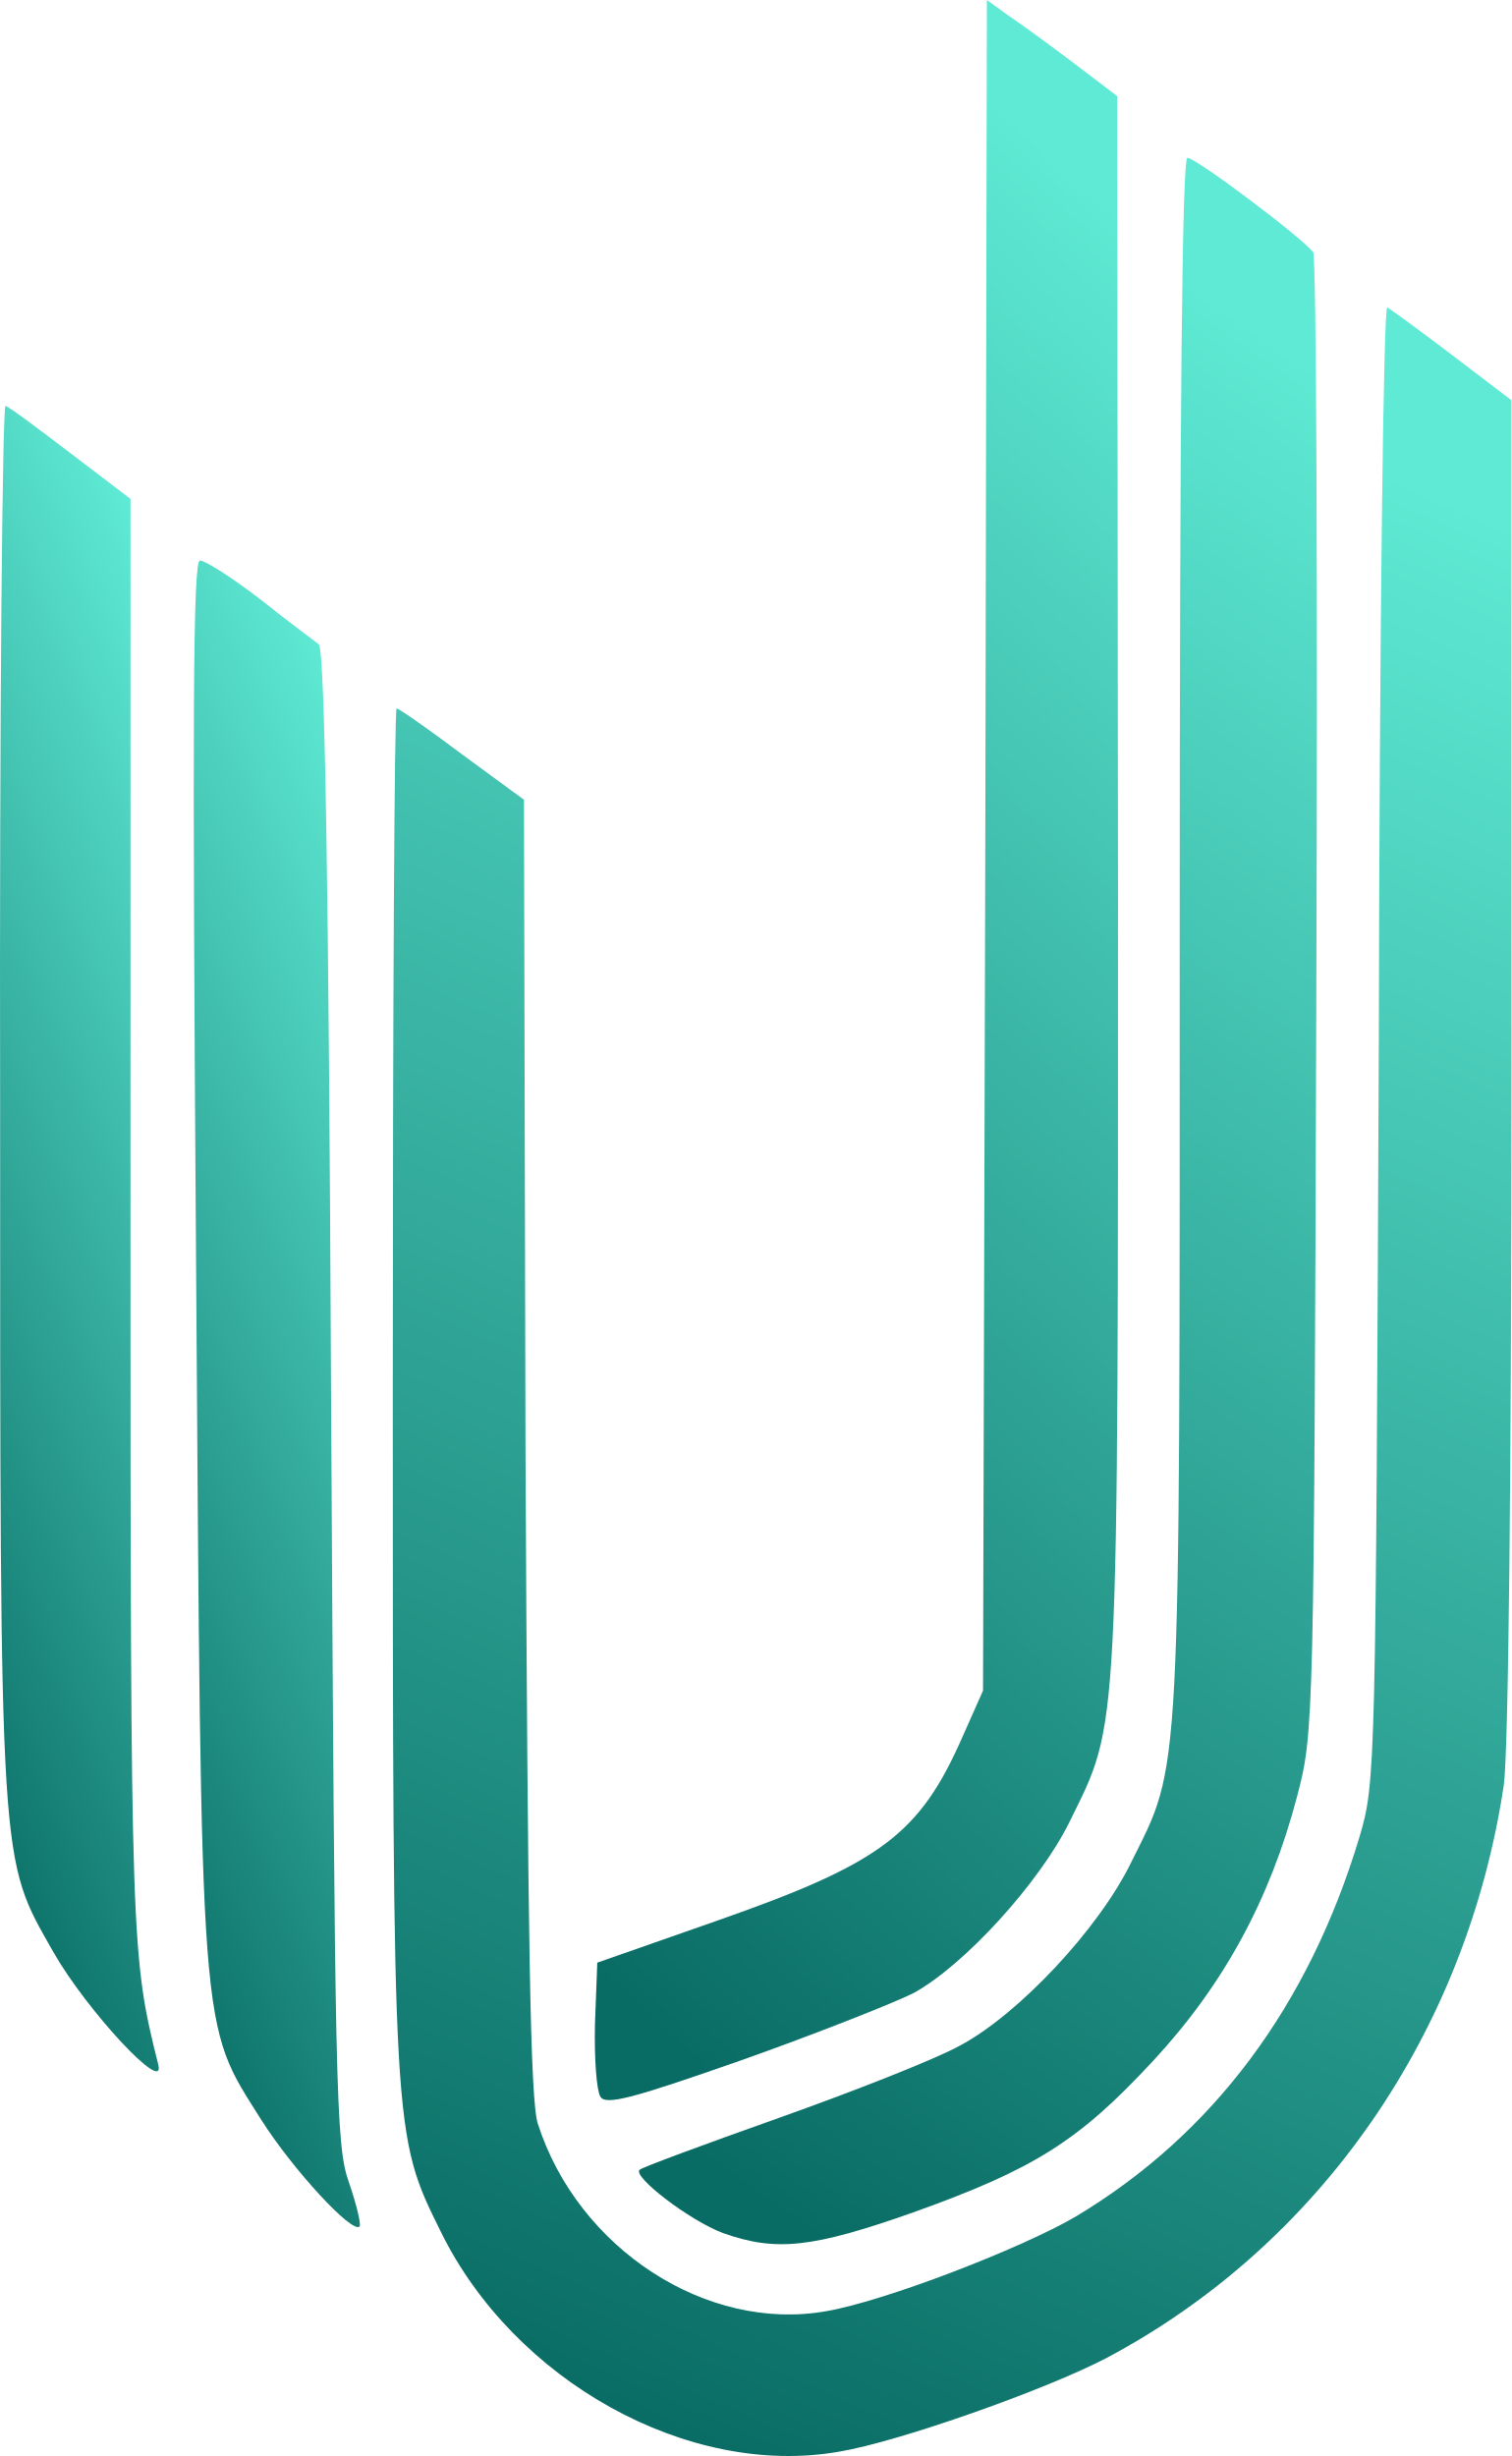
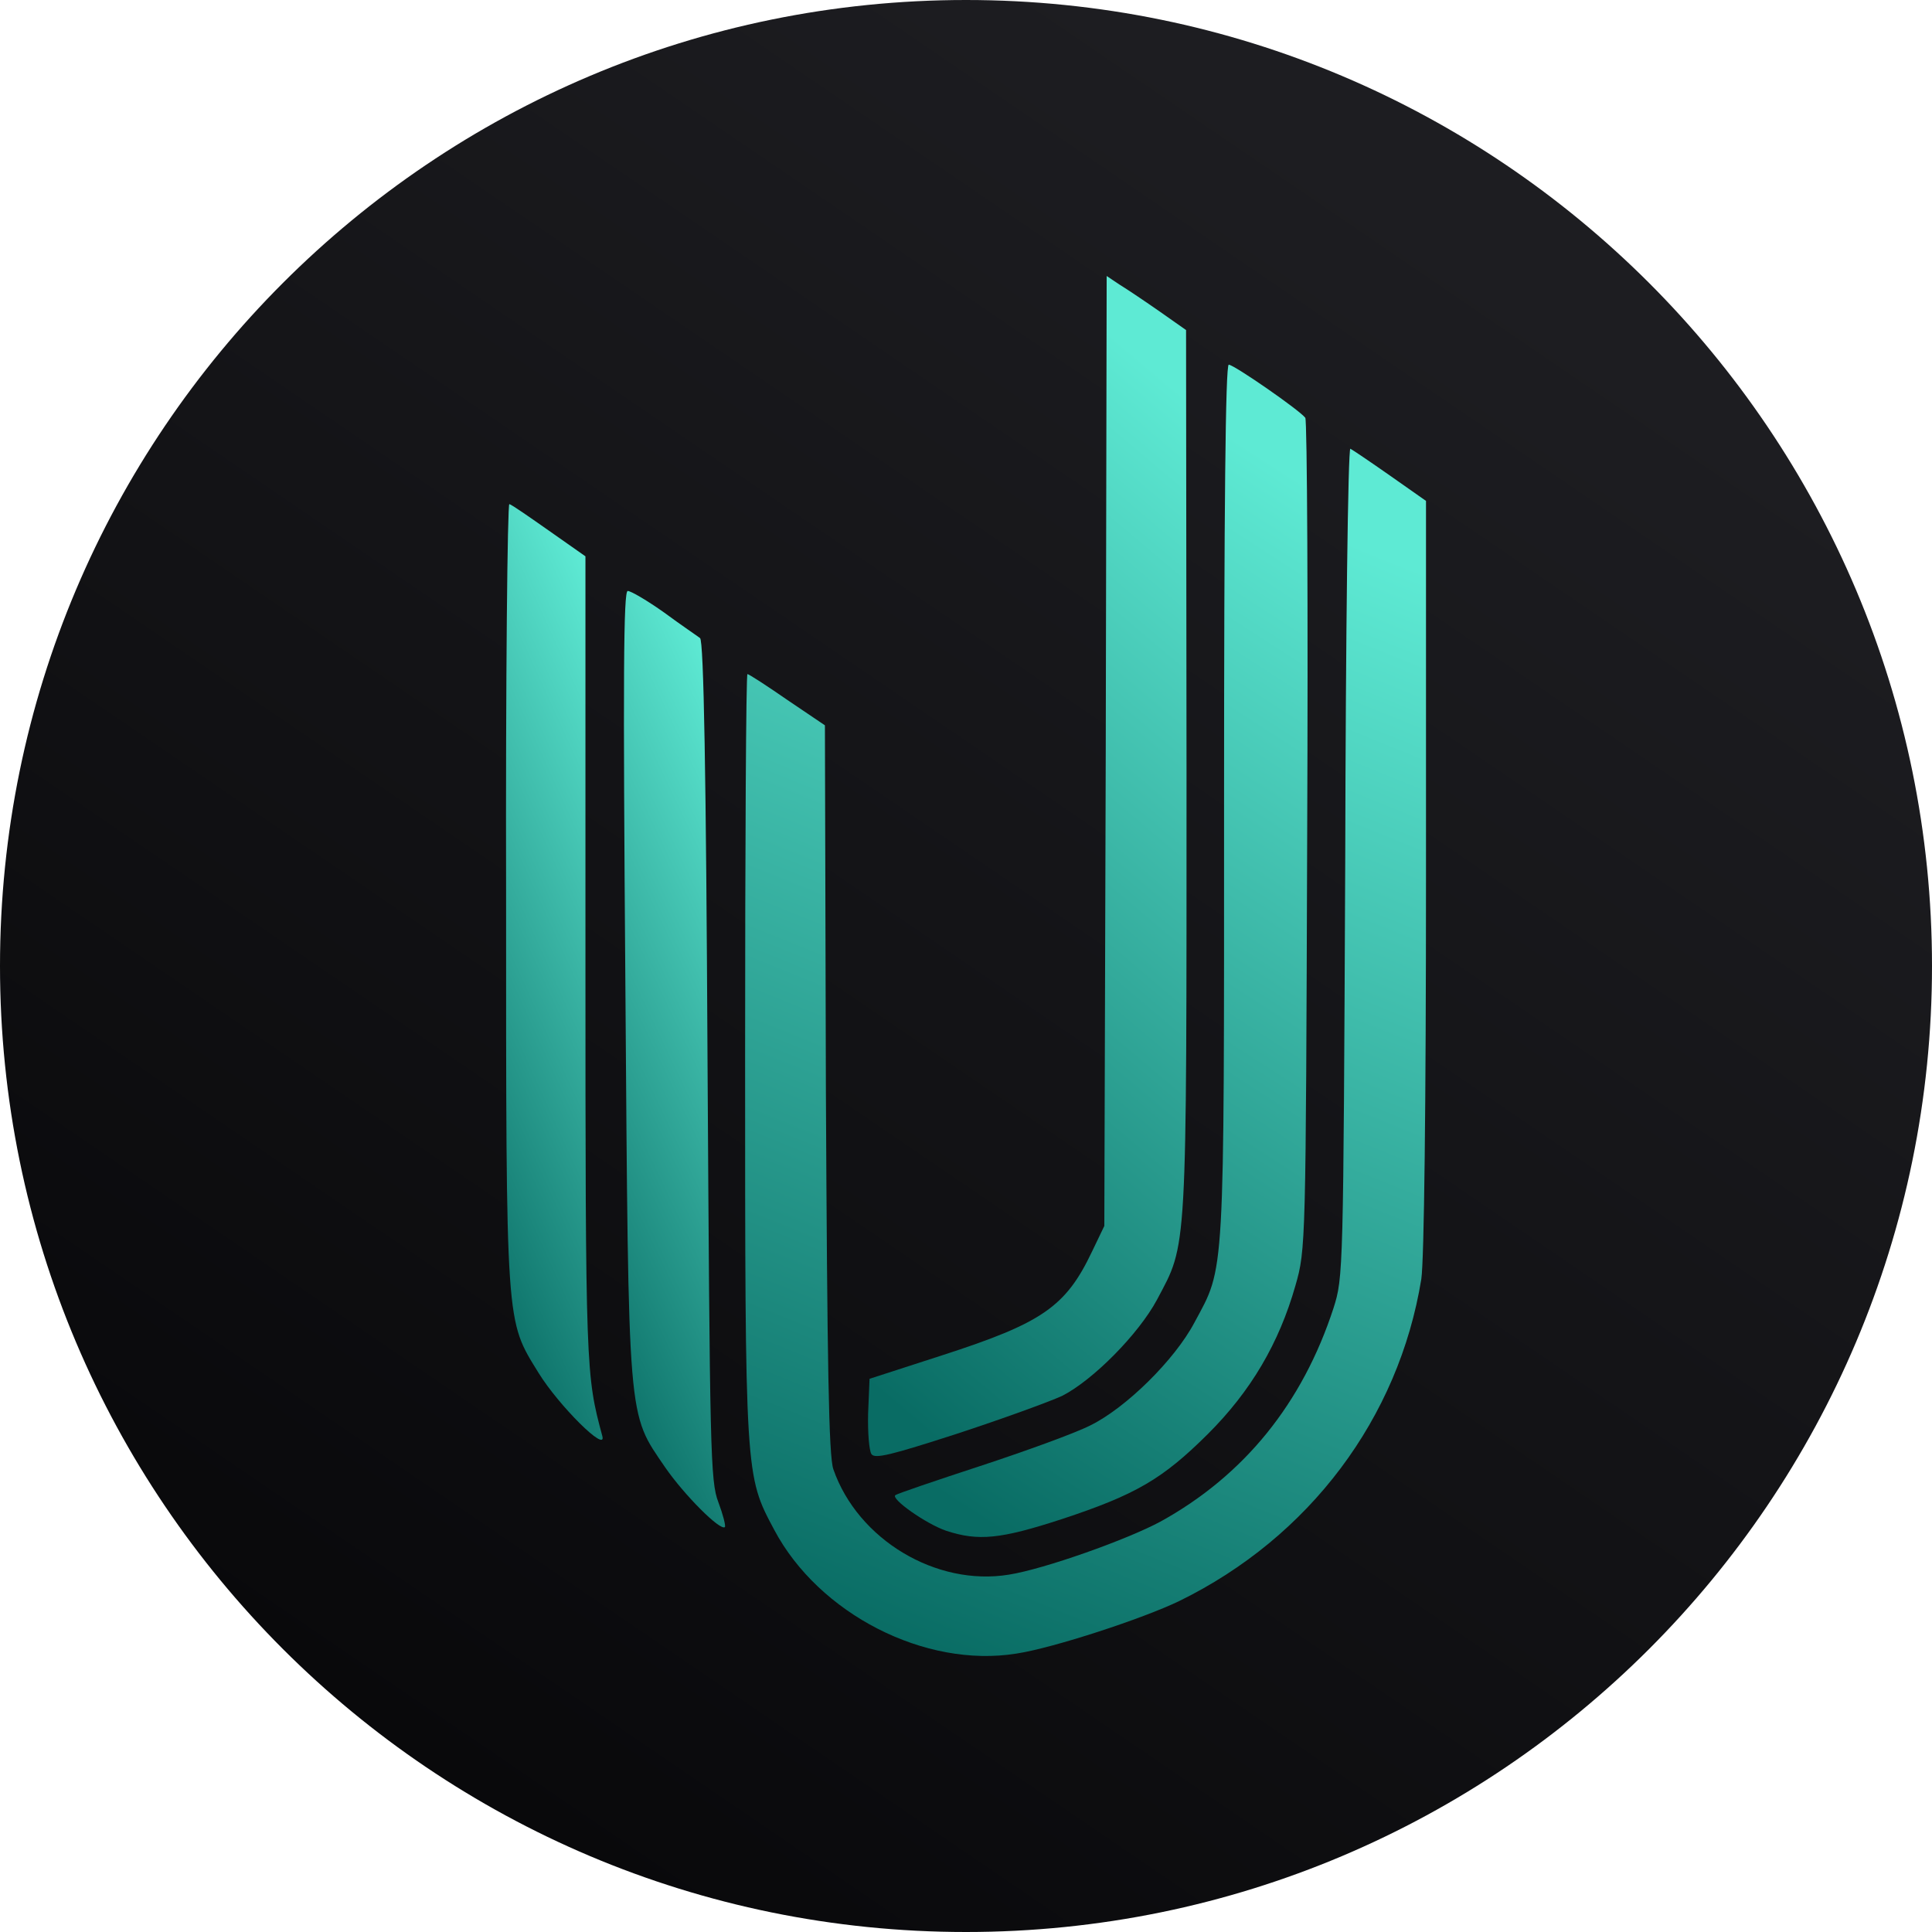
- <svg xmlns="http://www.w3.org/2000/svg" width="24" height="39" viewBox="0 0 24 39" fill="none">
-   <path d="M15.645 13.43L15.609 26.846L15.29 27.564C14.604 29.13 13.992 29.587 11.382 30.501L9.484 31.166L9.447 32.145C9.435 32.68 9.471 33.189 9.533 33.294C9.618 33.437 10.047 33.32 11.762 32.719C12.938 32.302 14.163 31.819 14.506 31.649C15.315 31.205 16.503 29.9 16.981 28.934C17.777 27.303 17.752 27.838 17.752 14.043L17.74 1.527L17.054 1.005C16.674 0.718 16.209 0.378 16.013 0.248L15.67 -8.14212e-06L15.645 13.43Z" fill="url(#paint0_linear_37_17)" />
-   <path d="M18.732 14.878C18.732 28.504 18.757 27.969 17.961 29.574C17.446 30.631 16.172 31.988 15.241 32.484C14.837 32.706 13.538 33.215 12.362 33.633C11.186 34.051 10.194 34.416 10.157 34.455C10.035 34.56 10.954 35.264 11.48 35.46C12.326 35.76 12.901 35.695 14.494 35.134C16.429 34.442 17.128 33.998 18.304 32.732C19.431 31.519 20.166 30.161 20.595 28.53C20.864 27.512 20.864 27.395 20.901 15.818C20.925 9.397 20.901 4.072 20.852 4.007C20.692 3.785 18.99 2.506 18.855 2.506C18.769 2.506 18.732 6.591 18.732 14.878Z" fill="url(#paint1_linear_37_17)" />
-   <path d="M21.893 16.562C21.844 28.165 21.844 28.295 21.587 29.169C20.778 31.858 19.259 33.894 17.079 35.199C16.209 35.708 14.041 36.543 13.122 36.7C11.223 37.039 9.177 35.708 8.54 33.724C8.418 33.359 8.381 30.788 8.344 22.97L8.32 12.699L7.34 11.981C6.801 11.576 6.335 11.25 6.298 11.25C6.262 11.25 6.237 16.105 6.237 22.044C6.237 33.946 6.237 33.894 6.997 35.434C8.161 37.809 10.929 39.349 13.318 38.932C14.273 38.775 16.625 37.94 17.569 37.444C20.962 35.643 23.29 32.276 23.878 28.347C23.951 27.812 24 23.531 24 16.927V6.356L23.057 5.638C22.542 5.247 22.077 4.907 22.028 4.881C21.966 4.855 21.905 10.115 21.893 16.562Z" fill="url(#paint2_linear_37_17)" />
-   <path d="M0.002 17.476C0.002 29.809 -0.01 29.483 0.847 30.997C1.374 31.923 2.636 33.281 2.513 32.785C2.084 31.062 2.072 30.957 2.072 19.342V7.922L1.129 7.204C0.614 6.813 0.149 6.46 0.088 6.447C0.039 6.421 -0.01 11.381 0.002 17.476Z" fill="url(#paint3_linear_37_17)" />
-   <path d="M3.113 20.021C3.199 32.563 3.162 32.093 4.155 33.672C4.645 34.442 5.588 35.473 5.71 35.356C5.735 35.317 5.661 35.003 5.539 34.651C5.331 34.064 5.318 33.228 5.257 22.174C5.22 14.095 5.159 10.297 5.061 10.232C5 10.18 4.571 9.867 4.13 9.514C3.689 9.175 3.26 8.901 3.175 8.901C3.064 8.901 3.052 11.315 3.113 20.021Z" fill="url(#paint4_linear_37_17)" />
+ <svg xmlns="http://www.w3.org/2000/svg" width="42" height="42" viewBox="0 0 42 42" fill="none">
+   <rect width="42" height="42" rx="21" fill="url(#paint0_linear_38_48)" />
+   <path d="M24.038 16.331L24.007 26.651L23.742 27.203C23.17 28.408 22.66 28.759 20.485 29.462L18.903 29.974L18.872 30.727C18.862 31.139 18.893 31.53 18.944 31.61C19.015 31.721 19.372 31.631 20.802 31.169C21.782 30.848 22.803 30.476 23.088 30.346C23.762 30.004 24.752 29 25.151 28.257C25.814 27.002 25.794 27.414 25.794 16.802L25.784 7.175L25.212 6.773C24.895 6.552 24.507 6.291 24.344 6.191L24.058 6L24.038 16.331Z" fill="url(#paint1_linear_38_48)" />
+   <path d="M26.61 17.445C26.61 27.926 26.631 27.514 25.967 28.749C25.538 29.562 24.477 30.607 23.701 30.988C23.364 31.159 22.282 31.55 21.302 31.872C20.322 32.193 19.495 32.474 19.464 32.504C19.362 32.584 20.128 33.126 20.567 33.277C21.271 33.508 21.751 33.458 23.078 33.026C24.691 32.494 25.273 32.153 26.253 31.179C27.192 30.245 27.805 29.201 28.162 27.946C28.387 27.163 28.387 27.073 28.417 18.168C28.438 13.228 28.417 9.132 28.376 9.082C28.244 8.911 26.825 7.928 26.712 7.928C26.641 7.928 26.61 11.07 26.61 17.445Z" fill="url(#paint2_linear_38_48)" />
+   <path d="M29.244 18.74C29.203 27.665 29.203 27.765 28.989 28.438C28.315 30.506 27.049 32.072 25.232 33.076C24.507 33.468 22.701 34.11 21.935 34.231C20.352 34.492 18.648 33.468 18.117 31.942C18.015 31.661 17.984 29.683 17.954 23.669L17.933 15.768L17.116 15.216C16.667 14.905 16.279 14.654 16.249 14.654C16.218 14.654 16.198 18.389 16.198 22.956C16.198 32.112 16.198 32.072 16.831 33.257C17.8 35.084 20.108 36.269 22.098 35.947C22.895 35.827 24.855 35.184 25.64 34.803C28.468 33.418 30.408 30.827 30.898 27.806C30.959 27.394 31 24.101 31 19.021V10.889L30.214 10.337C29.785 10.036 29.397 9.775 29.356 9.755C29.305 9.735 29.254 13.78 29.244 18.74Z" fill="url(#paint3_linear_38_48)" />
+   <path d="M11.002 19.443C11.002 28.93 10.991 28.679 11.706 29.843C12.145 30.556 13.196 31.6 13.094 31.219C12.737 29.894 12.727 29.813 12.727 20.878V12.094L11.941 11.542C11.512 11.241 11.124 10.97 11.073 10.959C11.032 10.939 10.991 14.754 11.002 19.443Z" fill="url(#paint4_linear_38_48)" />
+   <path d="M13.595 21.4C13.666 31.048 13.635 30.687 14.462 31.902C14.871 32.494 15.657 33.287 15.759 33.197C15.779 33.167 15.718 32.926 15.616 32.655C15.442 32.203 15.432 31.56 15.381 23.057C15.35 16.843 15.299 13.921 15.218 13.871C15.167 13.831 14.809 13.59 14.442 13.319C14.074 13.058 13.717 12.847 13.646 12.847C13.554 12.847 13.543 14.704 13.595 21.4Z" fill="url(#paint5_linear_38_48)" />
  <defs>
-     <linearGradient id="paint0_linear_37_17" x1="16.368" y1="2.138" x2="-1.3" y2="21.476" gradientUnits="userSpaceOnUse">
+     <linearGradient id="paint0_linear_38_48" x1="11" y1="39.5" x2="33.5" y2="6.5" gradientUnits="userSpaceOnUse">
+       <stop stop-color="#09090B" />
+       <stop offset="0" stop-color="#09090B" />
+       <stop offset="1" stop-color="#1D1D21" />
+     </linearGradient>
+     <linearGradient id="paint1_linear_38_48" x1="24.64" y1="7.644" x2="11.189" y2="23.594" gradientUnits="userSpaceOnUse">
      <stop stop-color="#5EEAD4" />
      <stop offset="1" stop-color="#096C64" />
    </linearGradient>
-     <linearGradient id="paint1_linear_37_17" x1="19.116" y1="4.63" x2="2.552" y2="28.274" gradientUnits="userSpaceOnUse">
+     <linearGradient id="paint2_linear_38_48" x1="26.93" y1="9.561" x2="14.566" y2="28.681" gradientUnits="userSpaceOnUse">
      <stop stop-color="#5EEAD4" />
      <stop offset="1" stop-color="#096C64" />
    </linearGradient>
-     <linearGradient id="paint2_linear_37_17" x1="21.04" y1="7.068" x2="7.716" y2="37.543" gradientUnits="userSpaceOnUse">
+     <linearGradient id="paint3_linear_38_48" x1="28.533" y1="11.437" x2="18.842" y2="35.45" gradientUnits="userSpaceOnUse">
      <stop stop-color="#5EEAD4" />
      <stop offset="1" stop-color="#096C64" />
    </linearGradient>
-     <linearGradient id="paint3_linear_37_17" x1="2.101" y1="8.142" x2="-7.925" y2="12.343" gradientUnits="userSpaceOnUse">
+     <linearGradient id="paint4_linear_38_48" x1="12.751" y1="12.263" x2="4.607" y2="15.96" gradientUnits="userSpaceOnUse">
      <stop stop-color="#5EEAD4" />
      <stop offset="1" stop-color="#096C64" />
    </linearGradient>
-     <linearGradient id="paint4_linear_37_17" x1="5.275" y1="10.597" x2="-5.072" y2="15.13" gradientUnits="userSpaceOnUse">
+     <linearGradient id="paint5_linear_38_48" x1="15.396" y1="14.152" x2="7.008" y2="18.132" gradientUnits="userSpaceOnUse">
      <stop stop-color="#5EEAD4" />
      <stop offset="1" stop-color="#096C64" />
    </linearGradient>
  </defs>
</svg>
